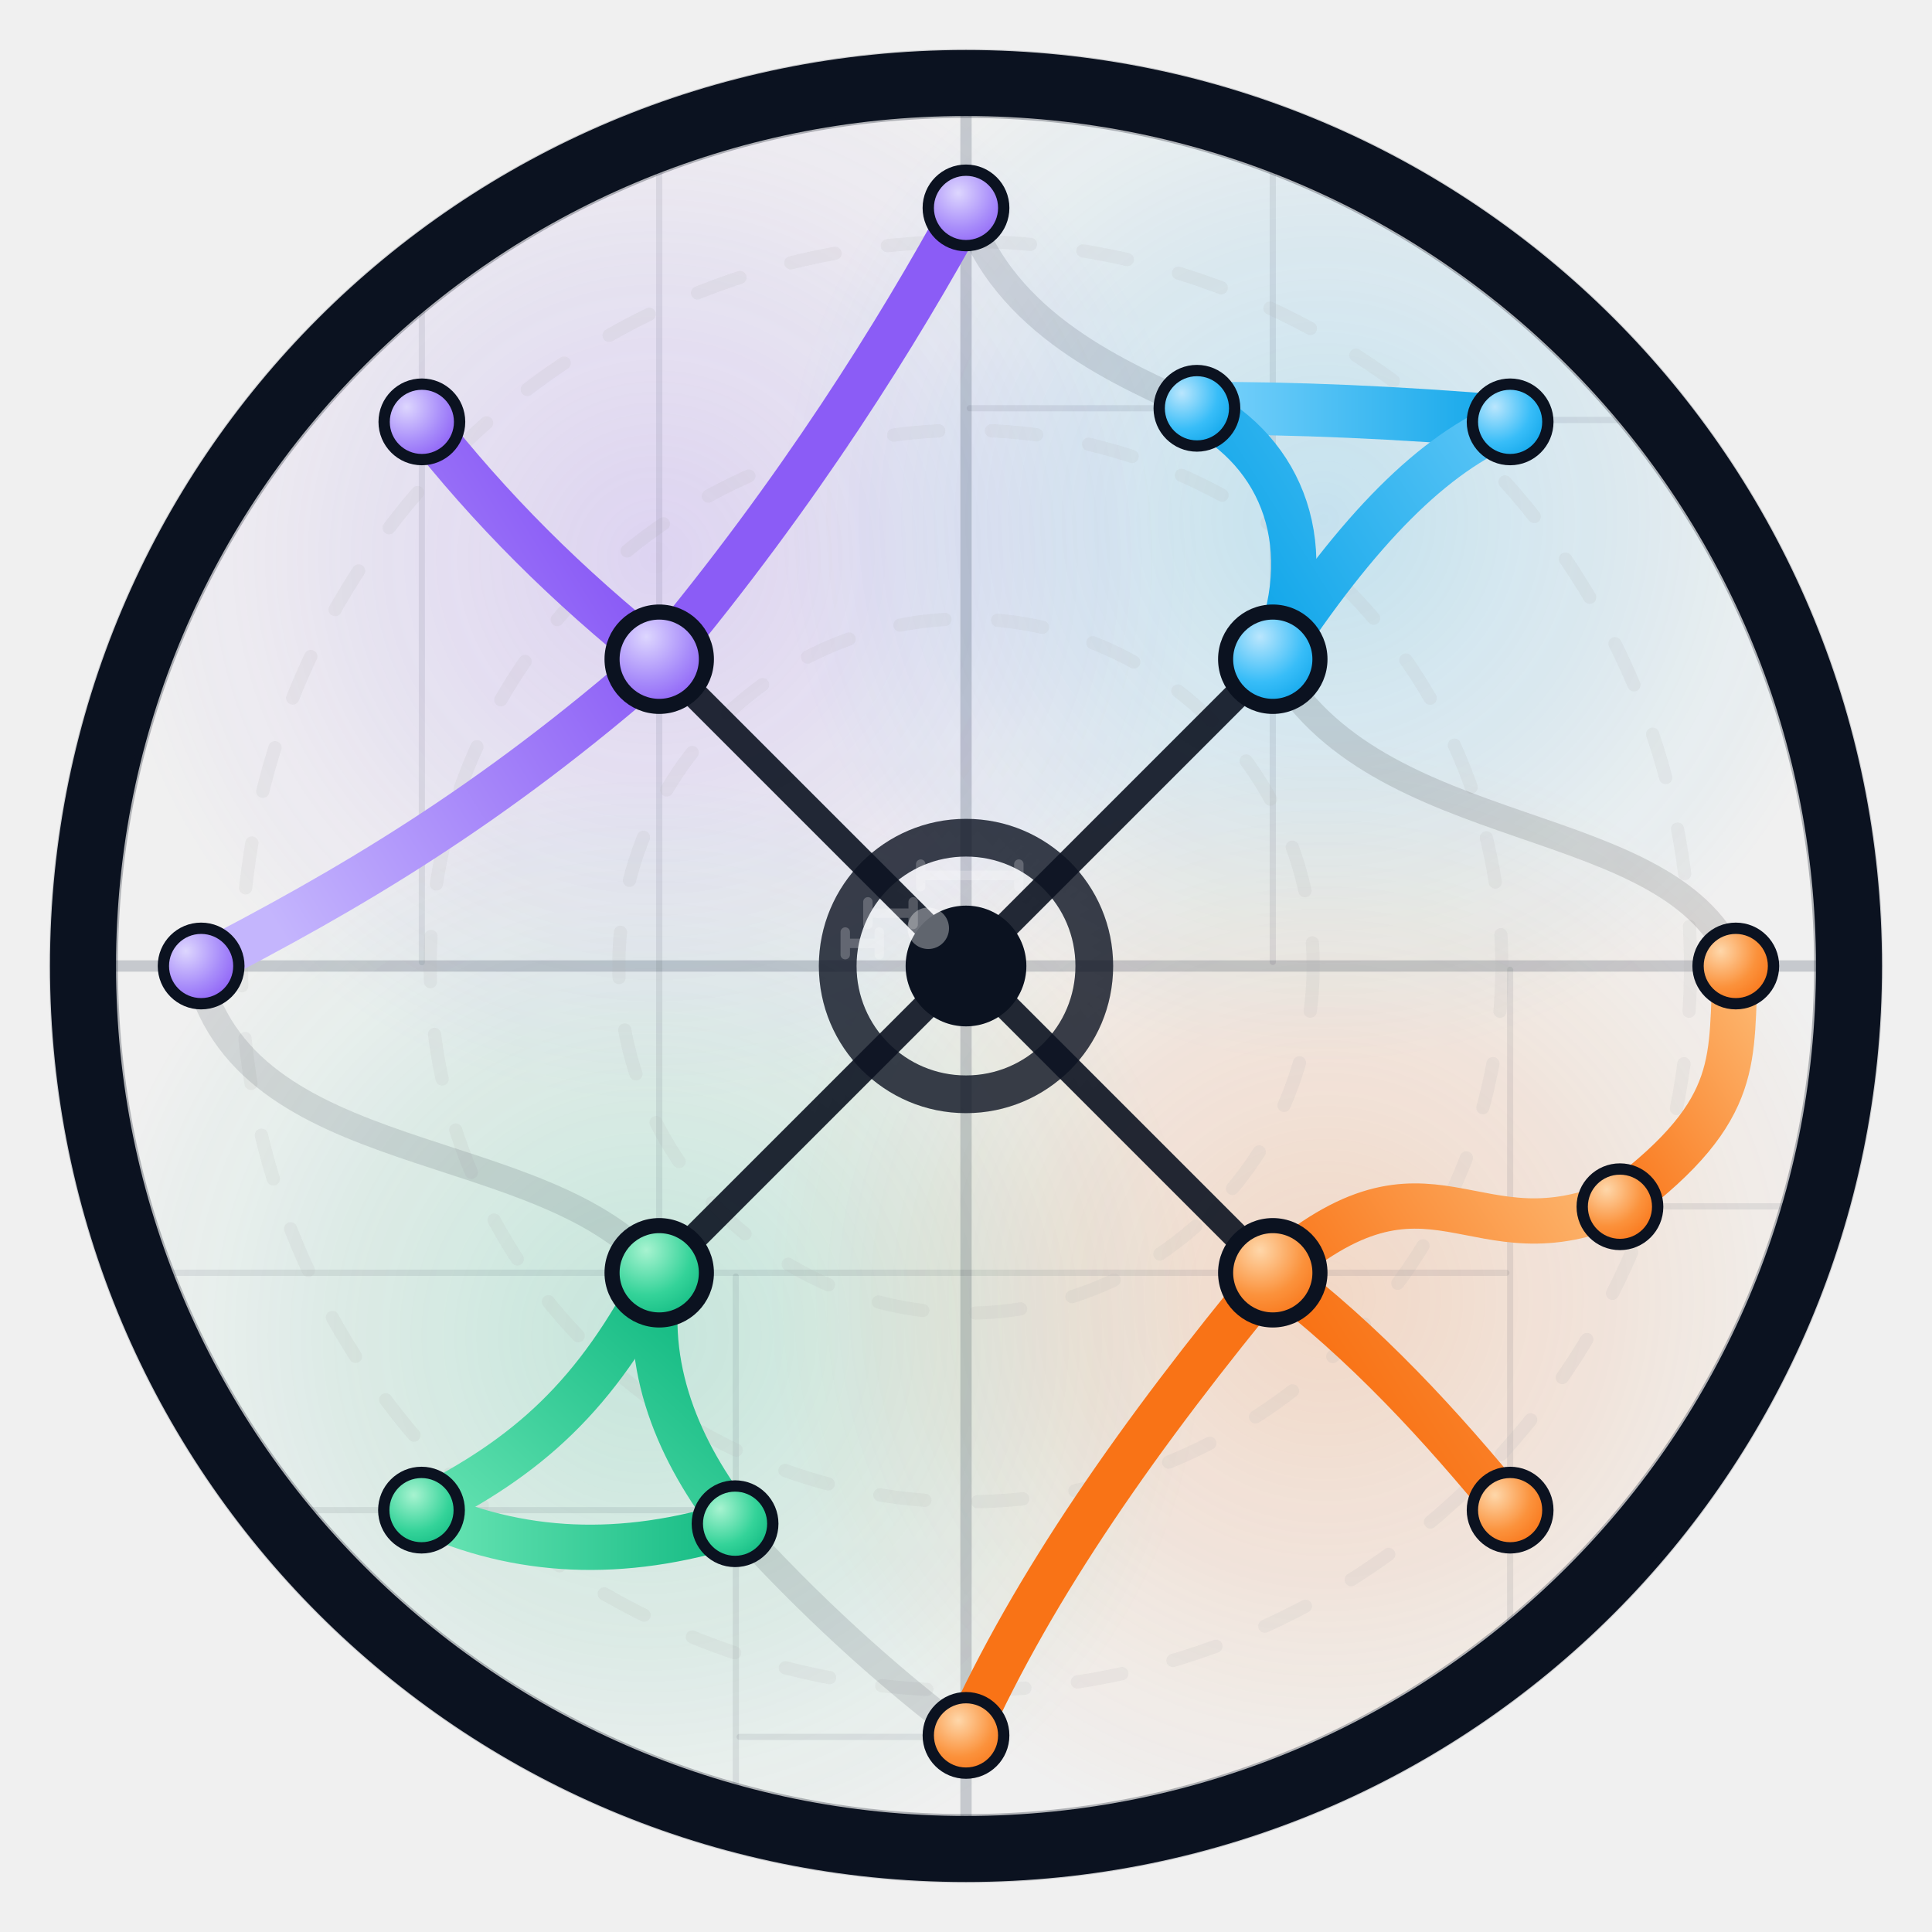
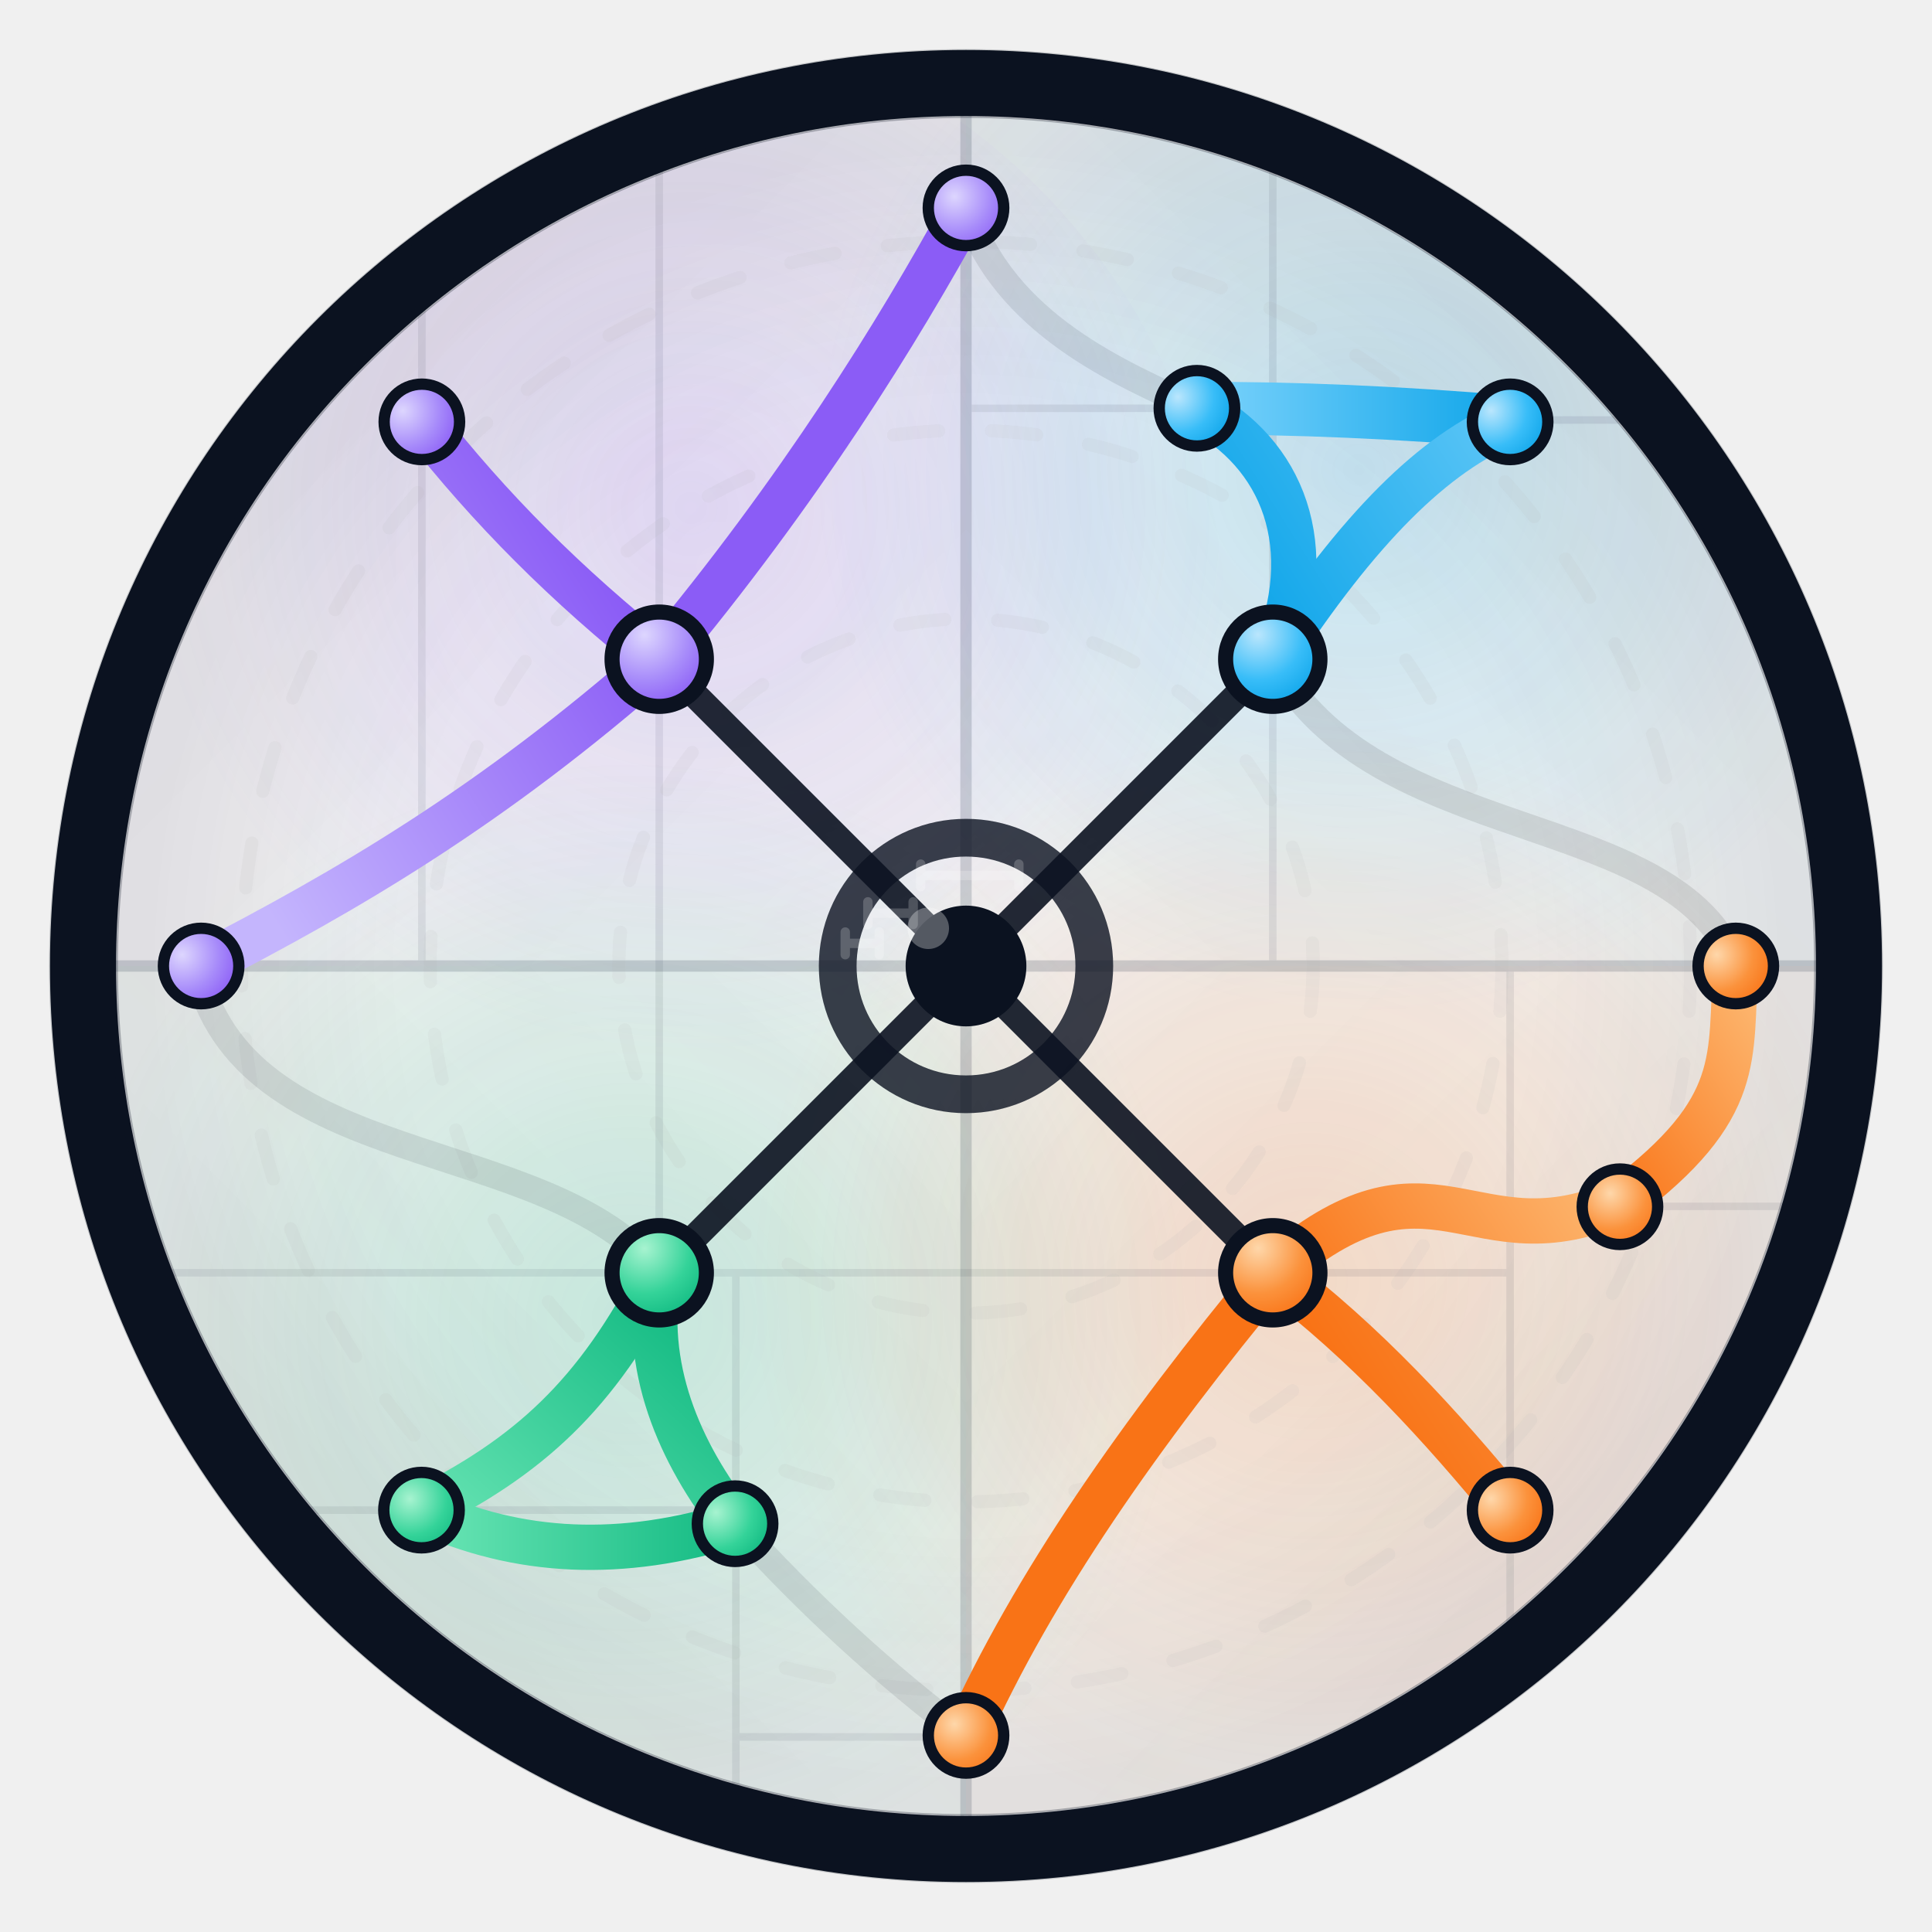
- <svg xmlns="http://www.w3.org/2000/svg" shape-rendering="geometricPrecision" text-rendering="geometricPrecision" version="1.1" viewBox="0 0 512 512">
+ <svg xmlns="http://www.w3.org/2000/svg" version="1.1" viewBox="0 0 512 512">
  <defs>
    <style>
-       .st0, .st1, .st2, .st3, .st4, .st5, .st6, .st7, .st8, .st9, .st10, .st11, .st12, .st13, .st14, .st15, .st16, .st17, .st18, .st19, .st20, .st21, .st22 {
+       .st0, .st1, .st2, .st3, .st4, .st5, .st6, .st7, .st8, .st9, .st10, .st11, .st12, .st13, .st14, .st15, .st16, .st17, .st18, .st19, .st20, .st21, .st22, .st23, .st24, .st25, .st26 {
        fill: none;
      }

      .st1 {
+         stroke: #fff;
+       }
+ 
+       .st1, .st2, .st3, .st5, .st6, .st7, .st8, .st9, .st12, .st16, .st18, .st19, .st20, .st21, .st22, .st23, .st24, .st25 {
+         stroke-linecap: round;
+       }
+ 
+       .st1, .st10 {
+         stroke-width: 2.5px;
+       }
+ 
+       .st2, .st3, .st4, .st5, .st6, .st7, .st8, .st9, .st10, .st11, .st12, .st27, .st13, .st28, .st29, .st30, .st31, .st14, .st15, .st32, .st33, .st17, .st18, .st19, .st20, .st21, .st22, .st23, .st24, .st25, .st26, .st34 {
+         isolation: isolate;
+       }
+ 
+       .st2, .st35, .st36, .st37, .st38, .st39, .st40, .st41, .st42, .st43, .st44, .st45 {
+         stroke-width: 3px;
+       }
+ 
+       .st2, .st46 {
+         opacity: .2;
+       }
+ 
+       .st2, .st17 {
+         stroke: #334155;
+       }
+ 
+       .st3 {
+         stroke: #000;
+       }
+ 
+       .st3, .st4, .st5, .st14, .st18 {
+         stroke-width: 7px;
+       }
+ 
+       .st3, .st5, .st6, .st7, .st8, .st9, .st16, .st18, .st19, .st20, .st21, .st22, .st23, .st24, .st25 {
+         stroke-linejoin: round;
+       }
+ 
+       .st3, .st14, .st18 {
+         opacity: .1;
+       }
+ 
+       .st47 {
+         fill: url(#linear-gradient2);
+       }
+ 
+       .st48 {
+         fill: url(#linear-gradient1);
+       }
+ 
+       .st49 {
+         fill: url(#linear-gradient3);
+       }
+ 
+       .st4 {
        opacity: .3;
      }

-       .st1, .st2, .st23, .st24, .st25, .st26, .st27, .st28, .st29, .st30, .st31, .st32, .st3, .st16, .st17, .st33, .st34, .st35, .st36, .st37, .st22 {
+       .st4, .st5, .st50, .st35, .st36, .st37, .st38, .st39, .st40, .st41, .st42, .st43, .st44, .st45, .st10, .st14, .st15, .st16, .st18, .st51, .st52, .st53, .st26 {
        stroke: #0b1220;
      }

-       .st1, .st2, .st3, .st4, .st5, .st6, .st7, .st8, .st9, .st10, .st11, .st38, .st39, .st40, .st41, .st12, .st42, .st13, .st14, .st15, .st17, .st18, .st19, .st20, .st21, .st22, .st43 {
-         isolation: isolate;
-       }
- 
-       .st1, .st2, .st3, .st15, .st17 {
-         stroke-width: 7px;
-       }
- 
-       .st2 {
+       .st5 {
        opacity: .9;
      }

-       .st2, .st3, .st4, .st5, .st6, .st7, .st8, .st9, .st10, .st11, .st15, .st16, .st19, .st20, .st21 {
-         stroke-linecap: round;
-         stroke-linejoin: round;
-       }
- 
-       .st23 {
+       .st50 {
+         fill: url(#radial-gradient10);
+       }
+ 
+       .st50, .st51, .st52, .st53 {
+         stroke-width: 4px;
+       }
+ 
+       .st35 {
        fill: url(#radial-gradient14);
      }

-       .st23, .st24, .st25, .st26, .st27, .st28, .st29, .st30, .st31, .st32, .st33 {
-         stroke-width: 3px;
-       }
- 
-       .st24 {
+       .st36 {
        fill: url(#radial-gradient11);
      }

-       .st25 {
+       .st37 {
        fill: url(#radial-gradient13);
      }

-       .st26 {
-         fill: url(#radial-gradient10);
-       }
- 
-       .st27 {
+       .st38 {
        fill: url(#radial-gradient19);
      }

-       .st28 {
+       .st39 {
        fill: url(#radial-gradient15);
      }

-       .st29 {
+       .st40 {
        fill: url(#radial-gradient12);
      }

-       .st30 {
+       .st41 {
        fill: url(#radial-gradient18);
      }

-       .st31 {
+       .st42 {
        fill: url(#radial-gradient17);
      }

-       .st32 {
+       .st43 {
        fill: url(#radial-gradient16);
      }

-       .st3, .st15, .st17 {
-         opacity: .12;
-       }
- 
-       .st4 {
-         stroke: url(#linear-gradient5);
-       }
- 
-       .st4, .st5, .st6, .st7, .st8, .st9, .st10, .st11, .st13, .st19, .st20, .st21 {
-         stroke-width: 12px;
-       }
- 
-       .st5 {
-         stroke: url(#linear-gradient4);
+       .st44 {
+         fill: url(#radial-gradient21);
+       }
+ 
+       .st45 {
+         fill: url(#radial-gradient20);
      }

      .st6 {
        stroke: url(#linear-gradient6);
      }

+       .st6, .st7, .st8, .st9, .st13, .st19, .st20, .st21, .st22, .st23, .st24, .st25 {
+         stroke-width: 12px;
+       }
+ 
      .st7 {
        stroke: url(#linear-gradient8);
      }

      .st8 {
        stroke: url(#linear-gradient7);
      }

      .st9 {
        stroke: url(#linear-gradient9);
      }

+       .st54 {
+         fill: url(#radial-gradient);
+       }
+ 
      .st10 {
-         stroke: url(#linear-gradient3);
+         opacity: .3;
+       }
+ 
+       .st55 {
+         fill: url(#linear-gradient);
      }

      .st11 {
-         stroke: url(#linear-gradient2);
-       }
- 
-       .st44 {
-         fill: url(#radial-gradient);
-       }
- 
-       .st38 {
+         stroke: url(#linear-gradient4);
+         stroke-width: 14px;
+       }
+ 
+       .st12 {
+         opacity: .1;
+         stroke: #adadad;
+         stroke-dasharray: 12 14;
+         stroke-width: 3.5px;
+       }
+ 
+       .st13 {
+         stroke: url(#linear-gradient5);
+       }
+ 
+       .st28 {
+         fill: url(#radial-gradient1);
+       }
+ 
+       .st28, .st29, .st30, .st31 {
+         mix-blend-mode: multiply;
+         opacity: .9;
+       }
+ 
+       .st29 {
+         fill: url(#radial-gradient3);
+       }
+ 
+       .st30 {
        fill: url(#radial-gradient4);
      }

-       .st38, .st39, .st40, .st41 {
-         mix-blend-mode: multiply;
-         opacity: .95;
-       }
- 
-       .st39 {
+       .st31 {
        fill: url(#radial-gradient2);
      }

-       .st40 {
-         fill: url(#radial-gradient3);
-       }
- 
-       .st41 {
-         fill: url(#radial-gradient1);
-       }
- 
-       .st12 {
-         stroke: url(#linear-gradient);
-         stroke-width: 14px;
-       }
- 
-       .st13 {
-         stroke: url(#linear-gradient1);
-       }
- 
-       .st14 {
-         stroke: #334155;
+       .st15 {
+         opacity: .2;
+       }
+ 
+       .st15, .st17 {
        stroke-width: 2px;
-         opacity: .14;
-       }
- 
-       .grid-major {
-         stroke: #334155;
-         stroke-width: 3px;
-         opacity: .22;
-         stroke-linecap: round;
-       }
- 
-       .grid-minor {
-         stroke: #334155;
-         stroke-width: 1.65px;
-         opacity: .10;
-         stroke-linecap: round;
-       }
- 
-       .interval-icon {
-         fill: none;
-         stroke: #fff;
-         stroke-width: 2.5px;
-         opacity: .22;
-         stroke-linecap: round;
-       }
- 
-       .st15 {
-         stroke: #000;
+       }
+ 
+       .st32 {
+         fill: url(#radial-gradient5);
+         opacity: .6;
+       }
+ 
+       .st33 {
+         fill: url(#radial-gradient6);
+       }
+ 
+       .st33, .st34 {
+         opacity: .3;
      }

      .st16 {
        stroke-width: 17.5px;
      }

-       .st18 {
-         opacity: .14;
-         stroke: #adadad;
-         stroke-dasharray: 12 14;
-         stroke-linecap: round;
-         stroke-width: 3.5px;
-       }
- 
-       .st34, .st35, .st36, .st37 {
-         stroke-width: 4px;
-       }
- 
-       .st45 {
+       .st56 {
+         opacity: .2;
+       }
+ 
+       .st17 {
+         opacity: .1;
+       }
+ 
+       .st57 {
        fill: #0b1220;
      }

-       .st33 {
+       .st19 {
+         stroke: url(#linear-gradient16);
+       }
+ 
+       .st20 {
+         stroke: url(#linear-gradient10);
+       }
+ 
+       .st21 {
+         stroke: url(#linear-gradient14);
+       }
+ 
+       .st22 {
+         stroke: url(#linear-gradient15);
+       }
+ 
+       .st23 {
+         stroke: url(#linear-gradient12);
+       }
+ 
+       .st24 {
+         stroke: url(#linear-gradient11);
+       }
+ 
+       .st25 {
+         stroke: url(#linear-gradient13);
+       }
+ 
+       .st51 {
+         fill: url(#radial-gradient7);
+       }
+ 
+       .st52 {
+         fill: url(#radial-gradient8);
+       }
+ 
+       .st53 {
        fill: url(#radial-gradient9);
      }

-       .st19 {
-         stroke: url(#linear-gradient10);
-       }
- 
-       .st20 {
-         stroke: url(#linear-gradient12);
-       }
- 
-       .st21 {
-         stroke: url(#linear-gradient11);
-       }
- 
-       .st34 {
-         fill: url(#radial-gradient7);
-       }
- 
-       .st35 {
-         fill: url(#radial-gradient5);
-       }
- 
-       .st36 {
-         fill: url(#radial-gradient8);
-       }
- 
-       .st37 {
-         fill: url(#radial-gradient6);
-       }
- 
-       .st46 {
+       .st58 {
        clip-path: url(#clippath);
      }

-       .st22 {
+       .st26 {
        opacity: .8;
        stroke-width: 10px;
      }

-       .st43 {
-         opacity: .35;
+       .st34 {
        fill: #fff;
      }
    </style>
    <clipPath id="clippath">
      <circle class="st0" cx="256" cy="256" r="225" />
    </clipPath>
-     <radialGradient id="radial-gradient" cx="-1402.3" cy="1.9" fx="-1402.3" fy="1.9" r=".6" gradientTransform="translate(603215 -525) scale(430)" gradientUnits="userSpaceOnUse">
+     <radialGradient id="radial-gradient" cx="-2103.7" cy="794.4" fx="-2103.7" fy="794.4" r=".6" gradientTransform="translate(904802 341902) scale(430 -430)" gradientUnits="userSpaceOnUse">
      <stop offset="0" stop-color="#0b1220" stop-opacity="0" />
      <stop offset=".6" stop-color="#0b1220" stop-opacity="0" />
      <stop offset="1" stop-color="#0b1220" stop-opacity="0" />
    </radialGradient>
-     <radialGradient id="radial-gradient1" cx="-1401.3" cy="2.1" fx="-1401.3" fy="2.1" r=".6" gradientTransform="translate(476796 -576) scale(340)" gradientUnits="userSpaceOnUse">
+     <radialGradient id="radial-gradient1" cx="-2102.2" cy="794.1" fx="-2102.2" fy="794.1" r=".6" gradientTransform="translate(715113 270121) scale(340 -340)" gradientUnits="userSpaceOnUse">
      <stop offset="0" stop-color="#0ea5e9" stop-opacity=".2" />
      <stop offset=".7" stop-color="#0ea5e9" stop-opacity="0" />
      <stop offset="1" stop-color="#0ea5e9" stop-opacity="0" />
    </radialGradient>
-     <radialGradient id="radial-gradient2" cx="-1401.5" cy="2.1" fx="-1401.5" fy="2.1" r=".6" gradientTransform="translate(490699 -381) scale(350)" gradientUnits="userSpaceOnUse">
+     <radialGradient id="radial-gradient2" cx="-2102.5" cy="794.1" fx="-2102.5" fy="794.1" r=".6" gradientTransform="translate(736046 278286) scale(350 -350)" gradientUnits="userSpaceOnUse">
      <stop offset="0" stop-color="#10b981" stop-opacity=".2" />
      <stop offset=".7" stop-color="#10b981" stop-opacity="0" />
      <stop offset="1" stop-color="#10b981" stop-opacity="0" />
    </radialGradient>
-     <radialGradient id="radial-gradient3" cx="-1401.5" cy="2.1" fx="-1401.5" fy="2.1" r=".6" gradientTransform="translate(490879 -391) scale(350)" gradientUnits="userSpaceOnUse">
+     <radialGradient id="radial-gradient3" cx="-2102.5" cy="794.1" fx="-2102.5" fy="794.1" r=".6" gradientTransform="translate(736226 278276) scale(350 -350)" gradientUnits="userSpaceOnUse">
      <stop offset="0" stop-color="#f97316" stop-opacity=".2" />
      <stop offset=".7" stop-color="#f97316" stop-opacity="0" />
      <stop offset="1" stop-color="#f97316" stop-opacity="0" />
    </radialGradient>
-     <radialGradient id="radial-gradient4" cx="-1401.3" cy="2.1" fx="-1401.3" fy="2.1" r=".6" gradientTransform="translate(476619 -566) scale(340)" gradientUnits="userSpaceOnUse">
+     <radialGradient id="radial-gradient4" cx="-2102.2" cy="794.1" fx="-2102.2" fy="794.1" r=".6" gradientTransform="translate(714936 270131) scale(340 -340)" gradientUnits="userSpaceOnUse">
      <stop offset="0" stop-color="#8b5cf6" stop-opacity=".2" />
      <stop offset=".7" stop-color="#8b5cf6" stop-opacity="0" />
      <stop offset="1" stop-color="#8b5cf6" stop-opacity="0" />
    </radialGradient>
-     <linearGradient id="linear-gradient" x1="317.2" y1="404" x2="400.8" y2="404" gradientTransform="translate(0 514) scale(1 -1)" gradientUnits="userSpaceOnUse">
+     <linearGradient id="linear-gradient" x1="20" y1="494" x2="256" y2="258" gradientTransform="translate(0 514) scale(1 -1)" gradientUnits="userSpaceOnUse">
+       <stop offset="0" stop-color="#8b5cf6" stop-opacity=".2" />
+       <stop offset="1" stop-color="#8b5cf6" stop-opacity="0" />
+     </linearGradient>
+     <linearGradient id="linear-gradient1" x1="492" y1="494" x2="256" y2="258" gradientTransform="translate(0 514) scale(1 -1)" gradientUnits="userSpaceOnUse">
+       <stop offset="0" stop-color="#0ea5e9" stop-opacity=".2" />
+       <stop offset="1" stop-color="#0ea5e9" stop-opacity="0" />
+     </linearGradient>
+     <linearGradient id="linear-gradient2" x1="20" y1="22" x2="256" y2="258" gradientTransform="translate(0 514) scale(1 -1)" gradientUnits="userSpaceOnUse">
+       <stop offset="0" stop-color="#10b981" stop-opacity=".2" />
+       <stop offset="1" stop-color="#10b981" stop-opacity="0" />
+     </linearGradient>
+     <linearGradient id="linear-gradient3" x1="492" y1="22" x2="256" y2="258" gradientTransform="translate(0 514) scale(1 -1)" gradientUnits="userSpaceOnUse">
+       <stop offset="0" stop-color="#f97316" stop-opacity=".2" />
+       <stop offset="1" stop-color="#f97316" stop-opacity="0" />
+     </linearGradient>
+     <radialGradient id="radial-gradient5" cx="256" cy="258" fx="256" fy="258" r="215" gradientTransform="translate(0 514) scale(1 -1)" gradientUnits="userSpaceOnUse">
+       <stop offset="0" stop-color="#0b1220" stop-opacity="0" />
+       <stop offset=".7" stop-color="#0b1220" stop-opacity="0" />
+       <stop offset="1" stop-color="#0b1220" stop-opacity=".1" />
+     </radialGradient>
+     <radialGradient id="radial-gradient6" cx="190" cy="364" fx="190" fy="364" r="220" gradientTransform="translate(0 514) scale(1 -1)" gradientUnits="userSpaceOnUse">
+       <stop offset="0" stop-color="#fff" stop-opacity=".2" />
+       <stop offset=".5" stop-color="#fff" stop-opacity="0" />
+       <stop offset="1" stop-color="#fff" stop-opacity="0" />
+     </radialGradient>
+     <linearGradient id="linear-gradient4" x1="317.2" y1="676" x2="400.8" y2="676" gradientTransform="translate(0 -566)" gradientUnits="userSpaceOnUse">
      <stop offset="0" stop-color="#7dd3fc" />
      <stop offset="1" stop-color="#0ea5e9" />
    </linearGradient>
-     <linearGradient id="linear-gradient1" x1="109.3" y1="108.6" x2="196.6" y2="108.6" gradientTransform="translate(0 514) scale(1 -1)" gradientUnits="userSpaceOnUse">
+     <linearGradient id="linear-gradient5" x1="109.3" y1="971.4" x2="196.6" y2="971.4" gradientTransform="translate(0 -566)" gradientUnits="userSpaceOnUse">
      <stop offset="0" stop-color="#6ee7b7" />
      <stop offset="1" stop-color="#10b981" />
    </linearGradient>
-     <linearGradient id="linear-gradient2" x1="54.3" y1="780.6" x2="159.3" y2="715.6" gradientTransform="translate(0 -566)" gradientUnits="userSpaceOnUse">
+     <linearGradient id="linear-gradient6" x1="54.3" y1="-266.6" x2="159.3" y2="-201.6" gradientTransform="translate(0 -52) scale(1 -1)" gradientUnits="userSpaceOnUse">
      <stop offset="0" stop-color="#c4b5fd" />
      <stop offset="1" stop-color="#8b5cf6" />
    </linearGradient>
-     <linearGradient id="linear-gradient3" x1="47" y1="768.8" x2="152" y2="703.8" gradientTransform="translate(0 -566)" gradientUnits="userSpaceOnUse">
+     <linearGradient id="linear-gradient7" x1="47" y1="-254.8" x2="152" y2="-189.8" gradientTransform="translate(0 -52) scale(1 -1)" gradientUnits="userSpaceOnUse">
      <stop offset="0" stop-color="#c4b5fd" />
      <stop offset="1" stop-color="#8b5cf6" />
    </linearGradient>
-     <linearGradient id="linear-gradient4" x1="71.8" y1="808.9" x2="176.8" y2="743.9" gradientTransform="translate(0 -566)" gradientUnits="userSpaceOnUse">
+     <linearGradient id="linear-gradient8" x1="71.8" y1="-294.9" x2="176.8" y2="-229.9" gradientTransform="translate(0 -52) scale(1 -1)" gradientUnits="userSpaceOnUse">
      <stop offset="0" stop-color="#c4b5fd" />
      <stop offset="1" stop-color="#8b5cf6" />
    </linearGradient>
-     <linearGradient id="linear-gradient5" x1="434.4" y1="667.2" x2="331.4" y2="732.2" gradientTransform="translate(0 -566)" gradientUnits="userSpaceOnUse">
+     <linearGradient id="linear-gradient9" x1="434.4" y1="-153.2" x2="331.4" y2="-218.2" gradientTransform="translate(0 -52) scale(1 -1)" gradientUnits="userSpaceOnUse">
      <stop offset="0" stop-color="#7dd3fc" />
      <stop offset="1" stop-color="#0ea5e9" />
    </linearGradient>
-     <linearGradient id="linear-gradient6" x1="422.1" y1="647.6" x2="319.1" y2="712.6" gradientTransform="translate(0 -566)" gradientUnits="userSpaceOnUse">
+     <linearGradient id="linear-gradient10" x1="422.1" y1="-133.6" x2="319.1" y2="-198.6" gradientTransform="translate(0 -52) scale(1 -1)" gradientUnits="userSpaceOnUse">
      <stop offset="0" stop-color="#7dd3fc" />
      <stop offset="1" stop-color="#0ea5e9" />
    </linearGradient>
-     <linearGradient id="linear-gradient7" x1="110.1" y1="976.1" x2="175.1" y2="903.1" gradientTransform="translate(0 -566)" gradientUnits="userSpaceOnUse">
+     <linearGradient id="linear-gradient11" x1="110.1" y1="-462.1" x2="175.1" y2="-389.1" gradientTransform="translate(0 -52) scale(1 -1)" gradientUnits="userSpaceOnUse">
      <stop offset="0" stop-color="#6ee7b7" />
      <stop offset="1" stop-color="#10b981" />
    </linearGradient>
-     <linearGradient id="linear-gradient8" x1="132.1" y1="995.7" x2="197.1" y2="922.7" gradientTransform="translate(0 -566)" gradientUnits="userSpaceOnUse">
+     <linearGradient id="linear-gradient12" x1="132.1" y1="-481.7" x2="197.1" y2="-408.7" gradientTransform="translate(0 -52) scale(1 -1)" gradientUnits="userSpaceOnUse">
      <stop offset="0" stop-color="#6ee7b7" />
      <stop offset="1" stop-color="#10b981" />
    </linearGradient>
-     <linearGradient id="linear-gradient9" x1="421.8" y1="868" x2="344.7" y2="918.7" gradientTransform="translate(0 -566)" gradientUnits="userSpaceOnUse">
+     <linearGradient id="linear-gradient13" x1="421.8" y1="-354" x2="344.7" y2="-404.7" gradientTransform="translate(0 -52) scale(1 -1)" gradientUnits="userSpaceOnUse">
      <stop offset="0" stop-color="#fdba74" />
      <stop offset="1" stop-color="#f97316" />
    </linearGradient>
-     <linearGradient id="linear-gradient10" x1="484.2" y1="858.7" x2="361.2" y2="939.7" gradientTransform="translate(0 -566)" gradientUnits="userSpaceOnUse">
+     <linearGradient id="linear-gradient14" x1="484.2" y1="-344.7" x2="361.2" y2="-425.7" gradientTransform="translate(0 -52) scale(1 -1)" gradientUnits="userSpaceOnUse">
      <stop offset="0" stop-color="#fdba74" />
      <stop offset="1" stop-color="#f97316" />
    </linearGradient>
-     <linearGradient id="linear-gradient11" x1="476.1" y1="846.4" x2="353.1" y2="927.4" gradientTransform="translate(0 -566)" gradientUnits="userSpaceOnUse">
+     <linearGradient id="linear-gradient15" x1="476.1" y1="-332.4" x2="353.1" y2="-413.4" gradientTransform="translate(0 -52) scale(1 -1)" gradientUnits="userSpaceOnUse">
      <stop offset="0" stop-color="#fdba74" />
      <stop offset="1" stop-color="#f97316" />
    </linearGradient>
-     <radialGradient id="radial-gradient5" cx="-1349.4" cy="22.9" fx="-1349.4" fy="22.9" r=".8" gradientTransform="translate(33906.2 -403.8) scale(25)" gradientUnits="userSpaceOnUse">
+     <radialGradient id="radial-gradient7" cx="-2024.3" cy="762.8" fx="-2024.3" fy="762.8" r=".8" gradientTransform="translate(50778.2 19238.2) scale(25 -25)" gradientUnits="userSpaceOnUse">
      <stop offset="0" stop-color="#ddd6fe" />
      <stop offset=".6" stop-color="#a78bfa" />
      <stop offset="1" stop-color="#8b5cf6" />
    </radialGradient>
-     <radialGradient id="radial-gradient6" cx="-1349.4" cy="22.9" fx="-1349.4" fy="22.9" r=".8" gradientTransform="translate(34068.8 -403.8) scale(25)" gradientUnits="userSpaceOnUse">
+     <radialGradient id="radial-gradient8" cx="-2024.3" cy="762.8" fx="-2024.3" fy="762.8" r=".8" gradientTransform="translate(50940.8 19238.2) scale(25 -25)" gradientUnits="userSpaceOnUse">
      <stop offset="0" stop-color="#bae6fd" />
      <stop offset=".6" stop-color="#38bdf8" />
      <stop offset="1" stop-color="#0ea5e9" />
    </radialGradient>
-     <radialGradient id="radial-gradient7" cx="-1349.4" cy="22.9" fx="-1349.4" fy="22.9" r=".8" gradientTransform="translate(33906.2 -241.2) scale(25)" gradientUnits="userSpaceOnUse">
+     <radialGradient id="radial-gradient9" cx="-2024.3" cy="762.8" fx="-2024.3" fy="762.8" r=".8" gradientTransform="translate(50778.2 19400.8) scale(25 -25)" gradientUnits="userSpaceOnUse">
      <stop offset="0" stop-color="#a7f3d0" />
      <stop offset=".6" stop-color="#34d399" />
      <stop offset="1" stop-color="#10b981" />
    </radialGradient>
-     <radialGradient id="radial-gradient8" cx="-1349.4" cy="22.9" fx="-1349.4" fy="22.9" r=".8" gradientTransform="translate(34068.8 -241.2) scale(25)" gradientUnits="userSpaceOnUse">
+     <radialGradient id="radial-gradient10" cx="-2024.3" cy="762.8" fx="-2024.3" fy="762.8" r=".8" gradientTransform="translate(50940.8 19400.8) scale(25 -25)" gradientUnits="userSpaceOnUse">
      <stop offset="0" stop-color="#fed7aa" />
      <stop offset=".6" stop-color="#fb923c" />
      <stop offset="1" stop-color="#f97316" />
    </radialGradient>
-     <radialGradient id="radial-gradient9" cx="-1335.3" cy="28.6" fx="-1335.3" fy="28.6" r=".8" gradientTransform="translate(26960 -520.9) scale(20)" gradientUnits="userSpaceOnUse">
+     <radialGradient id="radial-gradient11" cx="-2003.2" cy="754.2" fx="-2003.2" fy="754.2" r=".8" gradientTransform="translate(40317 15136.1) scale(20 -20)" gradientUnits="userSpaceOnUse">
      <stop offset="0" stop-color="#ddd6fe" />
      <stop offset=".6" stop-color="#a78bfa" />
      <stop offset="1" stop-color="#8b5cf6" />
    </radialGradient>
-     <radialGradient id="radial-gradient10" cx="-1335.4" cy="28.6" fx="-1335.4" fy="28.6" r=".8" gradientTransform="translate(26815.8 -464.2) scale(20)" gradientUnits="userSpaceOnUse">
+     <radialGradient id="radial-gradient12" cx="-2003.3" cy="754.2" fx="-2003.3" fy="754.2" r=".8" gradientTransform="translate(40172.8 15192.8) scale(20 -20)" gradientUnits="userSpaceOnUse">
      <stop offset="0" stop-color="#ddd6fe" />
      <stop offset=".6" stop-color="#a78bfa" />
      <stop offset="1" stop-color="#8b5cf6" />
    </radialGradient>
-     <radialGradient id="radial-gradient11" cx="-1335.4" cy="28.6" fx="-1335.4" fy="28.6" r=".8" gradientTransform="translate(26757.3 -320) scale(20)" gradientUnits="userSpaceOnUse">
+     <radialGradient id="radial-gradient13" cx="-2003.3" cy="754.2" fx="-2003.3" fy="754.2" r=".8" gradientTransform="translate(40114.3 15337) scale(20 -20)" gradientUnits="userSpaceOnUse">
      <stop offset="0" stop-color="#ddd6fe" />
      <stop offset=".6" stop-color="#a78bfa" />
      <stop offset="1" stop-color="#8b5cf6" />
    </radialGradient>
-     <linearGradient id="linear-gradient12" x1="472.5" y1="835" x2="417.3" y2="871.3" gradientTransform="translate(0 -566)" gradientUnits="userSpaceOnUse">
+     <linearGradient id="linear-gradient16" x1="472.5" y1="-321" x2="417.3" y2="-357.3" gradientTransform="translate(0 -52) scale(1 -1)" gradientUnits="userSpaceOnUse">
      <stop offset="0" stop-color="#fdba74" />
      <stop offset="1" stop-color="#f97316" />
    </linearGradient>
-     <radialGradient id="radial-gradient12" cx="-1335.4" cy="28.6" fx="-1335.4" fy="28.6" r=".8" gradientTransform="translate(27021.2 -467.8) scale(20)" gradientUnits="userSpaceOnUse">
+     <radialGradient id="radial-gradient14" cx="-2003.3" cy="754.2" fx="-2003.3" fy="754.2" r=".8" gradientTransform="translate(40378.2 15189.2) scale(20 -20)" gradientUnits="userSpaceOnUse">
      <stop offset="0" stop-color="#bae6fd" />
      <stop offset=".6" stop-color="#38bdf8" />
      <stop offset="1" stop-color="#0ea5e9" />
    </radialGradient>
-     <radialGradient id="radial-gradient13" cx="-1335.4" cy="28.6" fx="-1335.4" fy="28.6" r=".8" gradientTransform="translate(27104.2 -464.2) scale(20)" gradientUnits="userSpaceOnUse">
+     <radialGradient id="radial-gradient15" cx="-2003.3" cy="754.2" fx="-2003.3" fy="754.2" r=".8" gradientTransform="translate(40461.2 15192.8) scale(20 -20)" gradientUnits="userSpaceOnUse">
      <stop offset="0" stop-color="#bae6fd" />
      <stop offset=".6" stop-color="#38bdf8" />
      <stop offset="1" stop-color="#0ea5e9" />
    </radialGradient>
-     <radialGradient id="radial-gradient14" cx="-1334.1" cy="28.7" fx="-1334.1" fy="28.7" r=".8" gradientTransform="translate(27107.8 -258.8) scale(20)" gradientUnits="userSpaceOnUse">
+     <radialGradient id="radial-gradient16" cx="-2001.9" cy="754.1" fx="-2001.9" fy="754.1" r=".8" gradientTransform="translate(40464.8 15398.2) scale(20 -20)" gradientUnits="userSpaceOnUse">
      <stop offset="0" stop-color="#fed7aa" />
      <stop offset=".6" stop-color="#fb923c" />
      <stop offset="1" stop-color="#f97316" />
    </radialGradient>
-     <radialGradient id="radial-gradient15" cx="-1335.3" cy="28.6" fx="-1335.3" fy="28.6" r=".8" gradientTransform="translate(26815.7 -175.8) scale(20)" gradientUnits="userSpaceOnUse">
+     <radialGradient id="radial-gradient17" cx="-2003.2" cy="754.2" fx="-2003.2" fy="754.2" r=".8" gradientTransform="translate(40172.7 15481.2) scale(20 -20)" gradientUnits="userSpaceOnUse">
      <stop offset="0" stop-color="#a7f3d0" />
      <stop offset=".6" stop-color="#34d399" />
      <stop offset="1" stop-color="#10b981" />
    </radialGradient>
-     <radialGradient id="radial-gradient16" cx="-1335.4" cy="28.6" fx="-1335.4" fy="28.6" r=".8" gradientTransform="translate(26898.8 -172.2) scale(20)" gradientUnits="userSpaceOnUse">
+     <radialGradient id="radial-gradient18" cx="-2003.3" cy="754.2" fx="-2003.3" fy="754.2" r=".8" gradientTransform="translate(40255.8 15484.8) scale(20 -20)" gradientUnits="userSpaceOnUse">
      <stop offset="0" stop-color="#a7f3d0" />
      <stop offset=".6" stop-color="#34d399" />
      <stop offset="1" stop-color="#10b981" />
    </radialGradient>
-     <radialGradient id="radial-gradient17" cx="-1335.4" cy="28.6" fx="-1335.4" fy="28.6" r=".8" gradientTransform="translate(27164 -320) scale(20)" gradientUnits="userSpaceOnUse">
+     <radialGradient id="radial-gradient19" cx="-2003.3" cy="754.2" fx="-2003.3" fy="754.2" r=".8" gradientTransform="translate(40521 15337) scale(20 -20)" gradientUnits="userSpaceOnUse">
      <stop offset="0" stop-color="#fed7aa" />
      <stop offset=".6" stop-color="#fb923c" />
      <stop offset="1" stop-color="#f97316" />
    </radialGradient>
-     <radialGradient id="radial-gradient18" cx="-1335.4" cy="28.6" fx="-1335.4" fy="28.6" r=".8" gradientTransform="translate(27104.2 -175.8) scale(20)" gradientUnits="userSpaceOnUse">
+     <radialGradient id="radial-gradient20" cx="-2003.3" cy="754.2" fx="-2003.3" fy="754.2" r=".8" gradientTransform="translate(40461.2 15481.2) scale(20 -20)" gradientUnits="userSpaceOnUse">
      <stop offset="0" stop-color="#fed7aa" />
      <stop offset=".6" stop-color="#fb923c" />
      <stop offset="1" stop-color="#f97316" />
    </radialGradient>
-     <radialGradient id="radial-gradient19" cx="-1335.3" cy="28.6" fx="-1335.3" fy="28.6" r=".8" gradientTransform="translate(26960 -116.1) scale(20)" gradientUnits="userSpaceOnUse">
+     <radialGradient id="radial-gradient21" cx="-2003.2" cy="754.2" fx="-2003.2" fy="754.2" r=".8" gradientTransform="translate(40317 15540.9) scale(20 -20)" gradientUnits="userSpaceOnUse">
      <stop offset="0" stop-color="#fed7aa" />
      <stop offset=".6" stop-color="#fb923c" />
      <stop offset="1" stop-color="#f97316" />
    </radialGradient>
  </defs>
-   <g class="st42">
-     <g id="Layer_1">
-       <line class="st14 grid-major" x1="256" y1="20" x2="256" y2="492" />
-       <line class="st14 grid-major" x1="20" y1="256" x2="492" y2="256" />
-       <line class="st14 grid-minor" x1="174.7" y1="36.7" x2="174.7" y2="337.3" />
-       <line class="st14 grid-minor" x1="111.8" y1="71" x2="111.8" y2="255" />
-       <line class="st14 grid-minor" x1="400.2" y1="257" x2="400.2" y2="440.3" />
-       <line class="st14 grid-minor" x1="40" y1="337.3" x2="399.2" y2="337.3" />
-       <line class="st14 grid-minor" x1="401.2" y1="319.7" x2="476.8" y2="319.7" />
-       <line class="st14 grid-minor" x1="195" y1="338.3" x2="195" y2="479.2" />
-       <line class="st14 grid-minor" x1="68.7" y1="400.2" x2="195" y2="400.2" />
-       <line class="st14 grid-minor" x1="337.3" y1="40.4" x2="337.3" y2="254.9" />
-       <line class="st14 grid-minor" x1="337.3" y1="111.3" x2="436.4" y2="111.3" />
-       <line class="st14 grid-minor" x1="257" y1="108.2" x2="334.2" y2="108.2" />
-       <line class="st14 grid-minor" x1="196" y1="460.3" x2="256" y2="460.3" />
-       <g class="st46">
-         <circle class="st44" cx="256" cy="256" r="215" />
-         <circle class="st41" cx="332" cy="160" r="170" />
-         <circle class="st39" cx="180" cy="360" r="175" />
-         <circle class="st40" cx="360" cy="350" r="175" />
-         <circle class="st38" cx="155" cy="170" r="170" />
-         <circle class="st18" cx="256" cy="256" r="92" />
-         <circle class="st18" cx="256" cy="256" r="142" />
-         <circle class="st18" cx="256" cy="256" r="192" />
-         <path class="st17" d="M256,55.1c9.9,31.1,41.8,44.1,61.2,53.1" />
-         <path class="st12" d="M400.2,111.8c-29.5-2.5-57.2-3.7-83-3.6" />
-         <path class="st1" d="M433.2,324.5" />
-         <path class="st1" d="M460,256" />
-         <path class="st1" d="M433.2,324.5" />
-         <path class="st1" d="M400.2,400.2" />
-         <path class="st17" d="M256,460c-21.3-16-41.7-34.7-61.2-56.2" />
-         <path class="st13" d="M111.8,400.2c25.5,11.8,53.2,13,83,3.6" />
-         <path class="st11" d="M256,55.1c-18,32.9-44,74.9-81.3,119.6" />
-         <path class="st10" d="M111.8,111.8c18.2,23.2,38.2,43.2,62.9,62.9" />
-         <path class="st3" d="M52,256c11.8,55.2,93,44,122.7,81.3" />
-         <path class="st5" d="M53.3,256c38.7-20,76.7-42,121.4-81.3" />
-         <path class="st4" d="M400.2,111.8c-20.2,8.2-40.2,28.2-62.9,62.9" />
-         <path class="st6" d="M317.2,108.2c22.8,11.8,32.8,36.8,20.1,66.5" />
-         <path class="st15" d="M460,256c-15.8-42.2-96-31-122.7-81.3" />
-         <path class="st8" d="M111.7,400.2c28.3-14.2,46.3-30.2,63-62.9" />
-         <path class="st7" d="M194.8,403.8c-14.8-18.8-24.8-41.8-20.1-66.5" />
-         <path class="st9" d="M429.8,318.2c-40,18-49.8-18.2-92.5,19.1" />
-         <path class="st19" d="M400.2,400.2c-18.2-22.2-38.2-44.2-62.9-62.9" />
-         <path class="st21" d="M256,459.9c18-39.9,46-79.9,81.3-122.6" />
-         <path class="st2" d="M174.7,174.7l81.3,81.3" />
-         <path class="st2" d="M337.3,174.7c-30.3,30.3-51.3,51.3-81.3,81.3" />
-         <path class="st2" d="M174.7,337.3c30.3-30.3,51.3-51.3,81.3-81.3" />
-         <path class="st2" d="M337.3,337.3l-81.3-81.3" />
-         <circle class="st35" cx="174.7" cy="174.7" r="12.5" />
-         <circle class="st37" cx="337.3" cy="174.7" r="12.5" />
-         <circle class="st34" cx="174.7" cy="337.3" r="12.5" />
-         <circle class="st36" cx="337.3" cy="337.3" r="12.5" />
-         <circle class="st33" cx="256" cy="55.1" r="10" />
-         <circle class="st26" cx="111.8" cy="111.8" r="10" />
-         <circle class="st24" cx="53.3" cy="256" r="10" />
-         <path class="st20" d="M460,256c-1.7,24.2,2.6,37.5-30.2,62.2" />
-         <circle class="st29" cx="317.2" cy="108.2" r="10" />
-         <circle class="st25" cx="400.2" cy="111.8" r="10" />
-         <circle class="st23" cx="429.3" cy="319.8" r="10" />
-         <circle class="st28" cx="111.7" cy="400.2" r="10" />
-         <circle class="st32" cx="194.8" cy="403.8" r="10" />
-         <circle class="st31" cx="460" cy="256" r="10" />
-         <circle class="st30" cx="400.2" cy="400.2" r="10" />
-         <circle class="st27" cx="256" cy="459.9" r="10" />
-         <circle class="st22" cx="256" cy="256" r="34" />
-         <circle class="st45" cx="256" cy="256" r="16" />
-         <g class="interval-icon">
-           <path d="M244 232H270M244 229V235M270 229V235" />
-           <path d="M230 242H242M230 239V245M242 239V245" />
-           <path d="M224 250H233M224 247V253M233 247V253" />
+   <g id="Layer_1" shape-rendering="geometricPrecision" text-rendering="geometricPrecision">
+     <g class="st27">
+       <g id="Layer_11" data-name="Layer_1">
+         <line class="st2" x1="256" y1="20" x2="256" y2="492" />
+         <line class="st2" x1="20" y1="256" x2="492" y2="256" />
+         <line class="st17" x1="174.7" y1="36.7" x2="174.7" y2="337.3" />
+         <line class="st17" x1="111.8" y1="70.5" x2="111.8" y2="254.5" />
+         <line class="st17" x1="400.2" y1="257.5" x2="400.2" y2="440.8" />
+         <line class="st17" x1="40" y1="337.3" x2="399.2" y2="337.3" />
+         <line class="st17" x1="401.2" y1="319.7" x2="476.8" y2="319.7" />
+         <line class="st17" x1="195" y1="338.3" x2="195" y2="479.2" />
+         <line class="st17" x1="68.7" y1="400.2" x2="195" y2="400.2" />
+         <line class="st17" x1="337.3" y1="40" x2="337.3" y2="254.5" />
+         <line class="st17" x1="337.3" y1="111.3" x2="436.4" y2="111.3" />
+         <line class="st17" x1="257.5" y1="108.2" x2="334.7" y2="108.2" />
+         <line class="st17" x1="196" y1="460.3" x2="256" y2="460.3" />
+         <g class="st58">
+           <g>
+             <circle class="st54" cx="256" cy="256" r="215" />
+             <circle class="st28" cx="332" cy="160" r="170" />
+             <circle class="st31" cx="180" cy="360" r="175" />
+             <circle class="st29" cx="360" cy="350" r="175" />
+             <circle class="st30" cx="155" cy="170" r="170" />
+             <g id="kd-quadrant-shading" class="st56">
+               <rect class="st55" width="256" height="256" />
+               <rect class="st48" x="256" width="256" height="256" />
+               <rect class="st47" y="256" width="256" height="256" />
+               <rect class="st49" x="256" y="256" width="256" height="256" />
+             </g>
+             <circle class="st32" cx="256" cy="256" r="225" />
+             <circle class="st33" cx="256" cy="256" r="225" />
+             <circle class="st12" cx="256" cy="256" r="92" />
+             <circle class="st12" cx="256" cy="256" r="142" />
+             <circle class="st12" cx="256" cy="256" r="192" />
+             <path class="st14" d="M256,55.1c9.9,31.1,41.8,44.1,61.2,53.1" />
+             <path class="st11" d="M400.2,111.8c-29.5-2.5-57.2-3.7-83-3.6" />
+             <path class="st4" d="M433.2,324.5" />
+             <path class="st4" d="M460,256" />
+             <path class="st4" d="M433.2,324.5" />
+             <path class="st4" d="M400.2,400.2" />
+             <path class="st14" d="M256,460c-21.3-16-41.7-34.7-61.2-56.2" />
+             <path class="st13" d="M111.8,400.2c25.5,11.8,53.2,13,83,3.6" />
+             <path class="st6" d="M256,55.1c-18,32.9-44,74.9-81.3,119.6" />
+             <path class="st8" d="M111.8,111.8c18.2,23.2,38.2,43.2,62.9,62.9" />
+             <path class="st18" d="M52,256c11.8,55.2,93,44,122.7,81.3" />
+             <path class="st7" d="M53.3,256c38.7-20,76.7-42,121.4-81.3" />
+             <path class="st9" d="M400.2,111.8c-20.2,8.2-40.2,28.2-62.9,62.9" />
+             <path class="st20" d="M317.2,108.2c22.8,11.8,32.8,36.8,20.1,66.5" />
+             <path class="st3" d="M460,256c-15.8-42.2-96-31-122.7-81.3" />
+             <path class="st24" d="M111.7,400.2c28.3-14.2,46.3-30.2,63-62.9" />
+             <path class="st23" d="M194.8,403.8c-14.8-18.8-24.8-41.8-20.1-66.5" />
+             <path class="st25" d="M429.8,318.2c-40,18-49.8-18.2-92.5,19.1" />
+             <path class="st21" d="M400.2,400.2c-18.2-22.2-38.2-44.2-62.9-62.9" />
+             <path class="st22" d="M256,459.9c18-39.9,46-79.9,81.3-122.6" />
+             <path class="st5" d="M174.7,174.7l81.3,81.3" />
+             <path class="st5" d="M337.3,174.7c-30.3,30.3-51.3,51.3-81.3,81.3" />
+             <path class="st5" d="M174.7,337.3c30.3-30.3,51.3-51.3,81.3-81.3" />
+             <path class="st5" d="M337.3,337.3l-81.3-81.3" />
+             <circle class="st51" cx="174.7" cy="174.7" r="12.5" />
+             <circle class="st52" cx="337.3" cy="174.7" r="12.5" />
+             <circle class="st53" cx="174.7" cy="337.3" r="12.5" />
+             <circle class="st50" cx="337.3" cy="337.3" r="12.5" />
+             <circle class="st36" cx="256" cy="55.1" r="10" />
+             <circle class="st40" cx="111.8" cy="111.8" r="10" />
+             <circle class="st37" cx="53.3" cy="256" r="10" />
+             <path class="st19" d="M460,256c-1.7,24.2,2.6,37.5-30.2,62.2" />
+             <circle class="st35" cx="317.2" cy="108.2" r="10" />
+             <circle class="st39" cx="400.2" cy="111.8" r="10" />
+             <circle class="st43" cx="429.3" cy="319.8" r="10" />
+             <circle class="st42" cx="111.7" cy="400.2" r="10" />
+             <circle class="st41" cx="194.8" cy="403.8" r="10" />
+             <circle class="st38" cx="460" cy="256" r="10" />
+             <circle class="st45" cx="400.2" cy="400.2" r="10" />
+             <circle class="st44" cx="256" cy="459.9" r="10" />
+             <circle class="st26" cx="256" cy="256" r="34" />
+             <circle class="st57" cx="256" cy="256" r="16" />
+             <g class="st46">
+               <path class="st1" d="M244,232h26M244,229v6M270,229v6" />
+               <path class="st1" d="M230,242h12M230,239v6M242,239v6" />
+               <path class="st1" d="M224,250h9M224,247v6M233,247v6" />
+             </g>
+             <circle class="st34" cx="246" cy="246" r="5.5" />
+           </g>
        </g>
-         <circle class="st43" cx="246" cy="246" r="5.5" />
-       </g>
-       <g id="outer-ring">
-         <circle class="st16" cx="256" cy="256" r="234" />
-         <circle cx="256" cy="256" r="226" fill="none" stroke="#0b1220" stroke-width="2.5" opacity="0.28" />
-         <circle cx="256" cy="256" r="242" fill="none" stroke="#0b1220" stroke-width="2" opacity="0.16" />
+         <g id="outer-ring">
+           <circle class="st16" cx="256" cy="256" r="234" />
+           <circle class="st10" cx="256" cy="256" r="226" />
+           <circle class="st15" cx="256" cy="256" r="242" />
+         </g>
      </g>
    </g>
  </g>
</svg>
